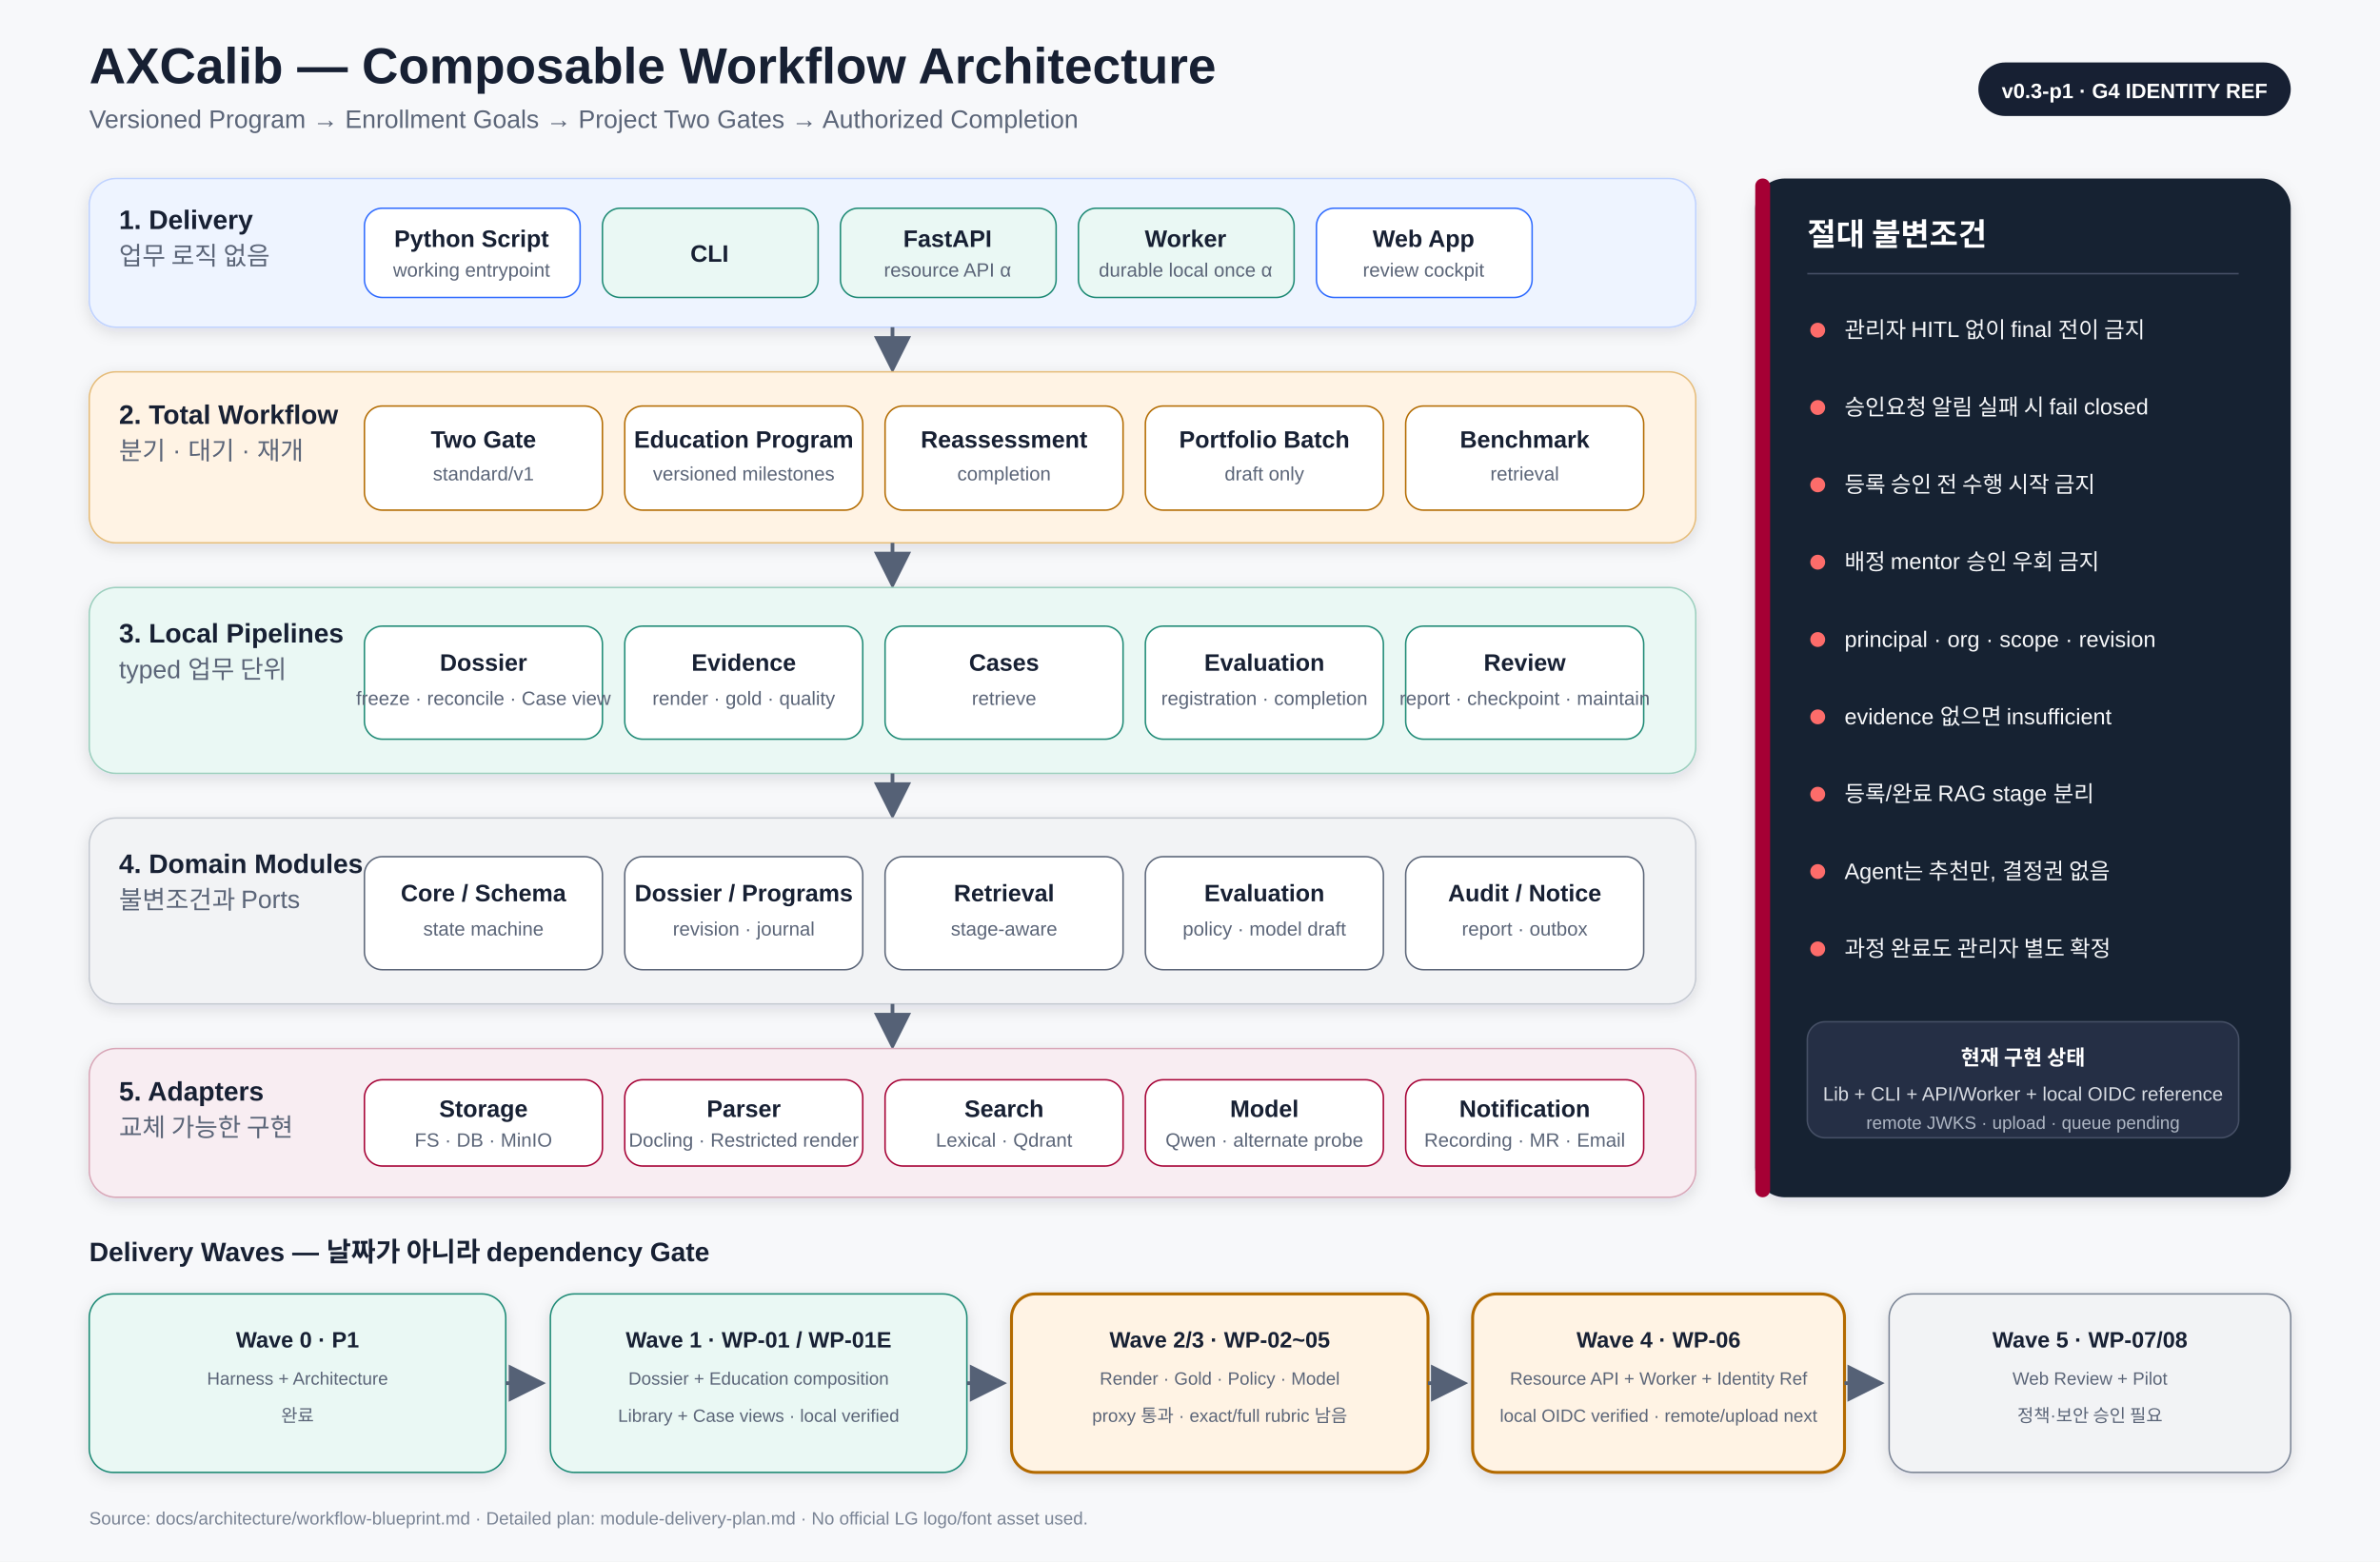
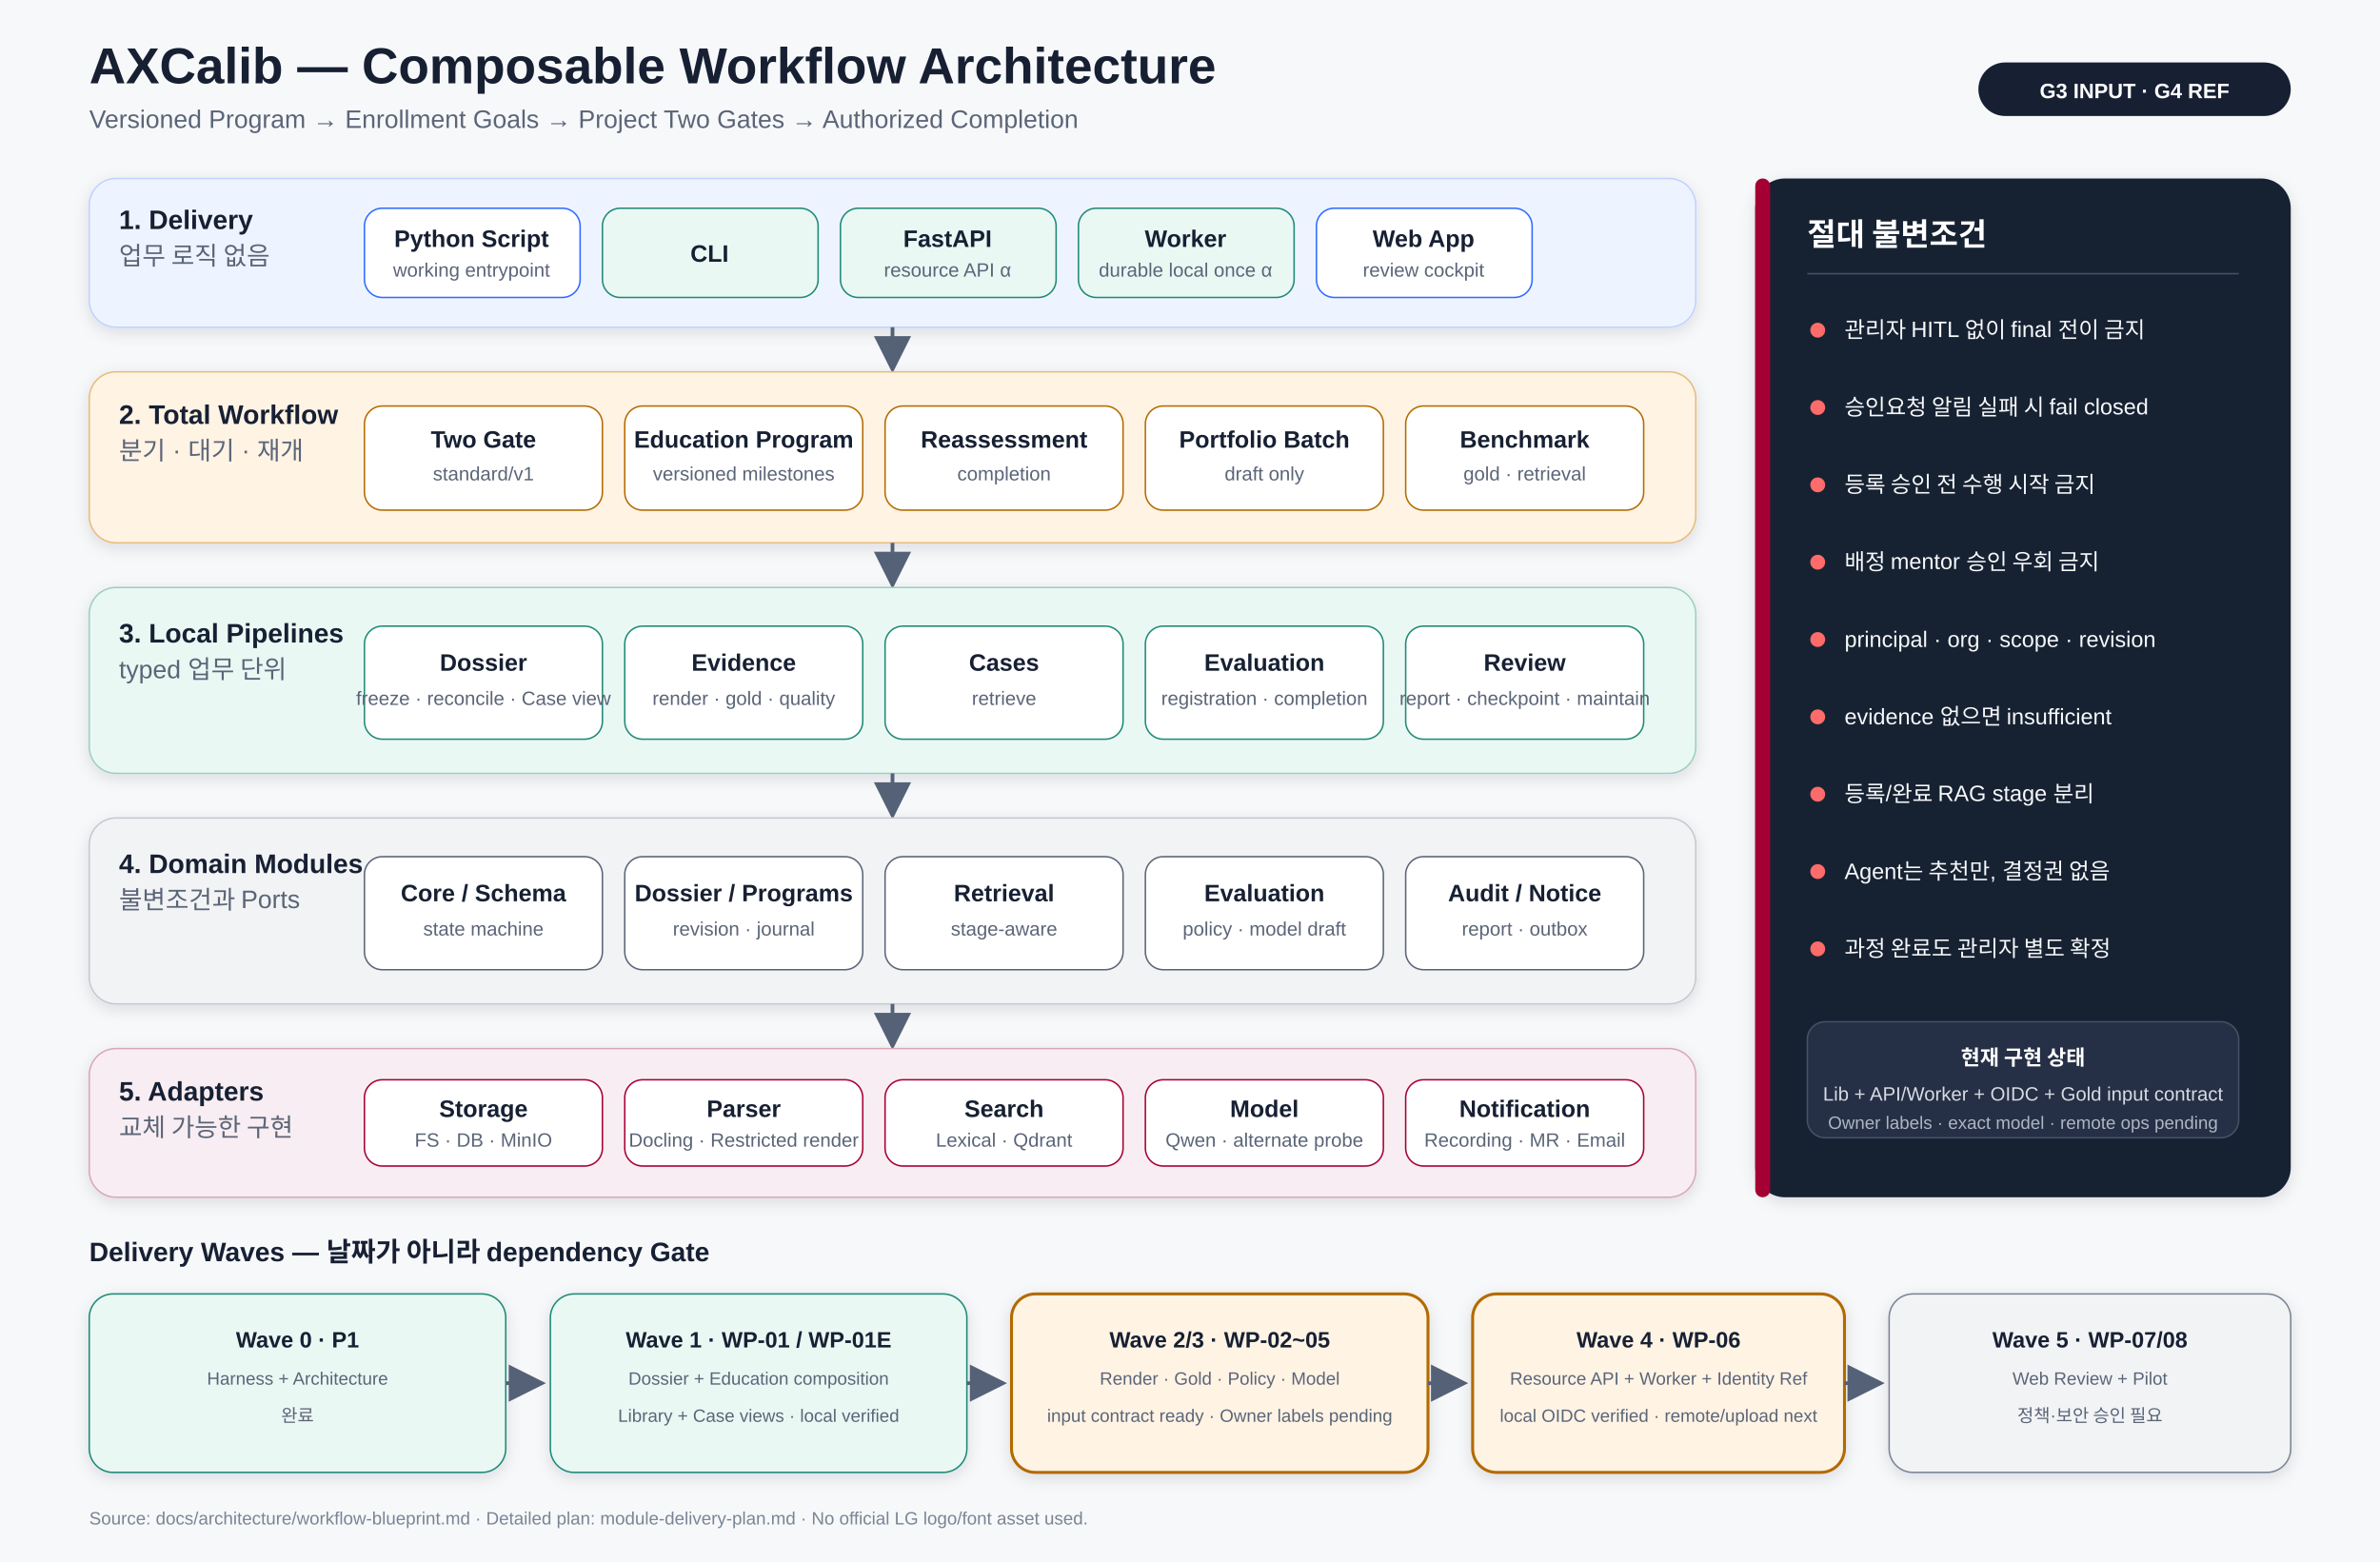
<svg xmlns="http://www.w3.org/2000/svg" width="1600" height="1050" viewBox="0 0 1600 1050" role="img" aria-labelledby="title desc">
  <defs>
    <filter id="shadow" x="-10%" y="-10%" width="120%" height="130%">
      <feDropShadow dx="0" dy="3" stdDeviation="5" flood-color="#172033" flood-opacity="0.12" />
    </filter>
    <marker id="arrow" markerWidth="10" markerHeight="10" refX="8" refY="5" orient="auto" markerUnits="strokeWidth">
      <path d="M 0 0 L 10 5 L 0 10 z" fill="#556176" />
    </marker>
    <style>
      .title { font: 700 34px Arial, 'Noto Sans KR', sans-serif; fill: #172033; }
      .subtitle { font: 400 17px Arial, 'Noto Sans KR', sans-serif; fill: #5B6578; }
      .lane-title { font: 700 18px Arial, 'Noto Sans KR', sans-serif; fill: #172033; }
      .box-title { font: 700 16px Arial, 'Noto Sans KR', sans-serif; fill: #172033; text-anchor: middle; }
      .box-note { font: 400 13px Arial, 'Noto Sans KR', sans-serif; fill: #5B6578; text-anchor: middle; }
      .panel-title { font: 700 21px Arial, 'Noto Sans KR', sans-serif; fill: #FFFFFF; }
      .panel-text { font: 400 15px Arial, 'Noto Sans KR', sans-serif; fill: #F7F8FA; }
      .wave-title { font: 700 15px Arial, 'Noto Sans KR', sans-serif; fill: #172033; text-anchor: middle; }
      .wave-note { font: 400 12px Arial, 'Noto Sans KR', sans-serif; fill: #5B6578; text-anchor: middle; }
      .arrow { stroke: #556176; stroke-width: 2.5; fill: none; marker-end: url(#arrow); }
    </style>
  </defs>
  <rect width="1600" height="1050" fill="#F7F8FA" />
  <text x="60" y="56" class="title">AXCalib — Composable Workflow Architecture</text>
  <text x="60" y="86" class="subtitle">Versioned Program → Enrollment Goals → Project Two Gates → Authorized Completion</text>
  <rect x="1330" y="42" width="210" height="36" rx="18" fill="#172033" />
-   <text x="1435" y="66" font-family="Arial, 'Noto Sans KR', sans-serif" font-size="14" font-weight="700" fill="#FFFFFF" text-anchor="middle">v0.3-p1 · G4 IDENTITY REF</text>
+   <text x="1435" y="66" font-family="Arial, 'Noto Sans KR', sans-serif" font-size="14" font-weight="700" fill="#FFFFFF" text-anchor="middle">G3 INPUT · G4 REF</text>
  <rect x="60" y="120" width="1080" height="100" rx="18" fill="#EEF4FF" stroke="#BFD2FF" filter="url(#shadow)" />
  <text x="80" y="154" class="lane-title">1. Delivery</text>
  <text x="80" y="178" class="subtitle">업무 로직 없음</text>
  <g>
    <rect x="245" y="140" width="145" height="60" rx="12" fill="#FFFFFF" stroke="#2F6BFF" />
    <text x="317" y="166" class="box-title">Python Script</text>
    <text x="317" y="186" class="box-note">working entrypoint</text>
    <rect x="405" y="140" width="145" height="60" rx="12" fill="#EAF8F4" stroke="#1E8A75" />
    <text x="477" y="176" class="box-title">CLI</text>
    <rect x="565" y="140" width="145" height="60" rx="12" fill="#EAF8F4" stroke="#1E8A75" />
    <text x="637" y="166" class="box-title">FastAPI</text>
    <text x="637" y="186" class="box-note">resource API α</text>
    <rect x="725" y="140" width="145" height="60" rx="12" fill="#EAF8F4" stroke="#1E8A75" />
    <text x="797" y="166" class="box-title">Worker</text>
    <text x="797" y="186" class="box-note">durable local once α</text>
    <rect x="885" y="140" width="145" height="60" rx="12" fill="#FFFFFF" stroke="#2F6BFF" />
    <text x="957" y="166" class="box-title">Web App</text>
    <text x="957" y="186" class="box-note">review cockpit</text>
  </g>
  <path class="arrow" d="M 600 220 L 600 246" />
  <rect x="60" y="250" width="1080" height="115" rx="18" fill="#FFF3E4" stroke="#E5BC7A" filter="url(#shadow)" />
  <text x="80" y="285" class="lane-title">2. Total Workflow</text>
  <text x="80" y="309" class="subtitle">분기 · 대기 · 재개</text>
  <g>
    <rect x="245" y="273" width="160" height="70" rx="12" fill="#FFFFFF" stroke="#B36B00" />
    <text x="325" y="301" class="box-title">Two Gate</text>
    <text x="325" y="323" class="box-note">standard/v1</text>
    <rect x="420" y="273" width="160" height="70" rx="12" fill="#FFFFFF" stroke="#B36B00" />
    <text x="500" y="301" class="box-title">Education Program</text>
    <text x="500" y="323" class="box-note">versioned milestones</text>
    <rect x="595" y="273" width="160" height="70" rx="12" fill="#FFFFFF" stroke="#B36B00" />
    <text x="675" y="301" class="box-title">Reassessment</text>
    <text x="675" y="323" class="box-note">completion</text>
    <rect x="770" y="273" width="160" height="70" rx="12" fill="#FFFFFF" stroke="#B36B00" />
    <text x="850" y="301" class="box-title">Portfolio Batch</text>
    <text x="850" y="323" class="box-note">draft only</text>
    <rect x="945" y="273" width="160" height="70" rx="12" fill="#FFFFFF" stroke="#B36B00" />
    <text x="1025" y="301" class="box-title">Benchmark</text>
-     <text x="1025" y="323" class="box-note">retrieval</text>
+     <text x="1025" y="323" class="box-note">gold · retrieval</text>
  </g>
  <path class="arrow" d="M 600 365 L 600 391" />
  <rect x="60" y="395" width="1080" height="125" rx="18" fill="#EAF8F4" stroke="#9CCFBE" filter="url(#shadow)" />
  <text x="80" y="432" class="lane-title">3. Local Pipelines</text>
  <text x="80" y="456" class="subtitle">typed 업무 단위</text>
  <g>
    <rect x="245" y="421" width="160" height="76" rx="12" fill="#FFFFFF" stroke="#1E8A75" />
    <text x="325" y="451" class="box-title">Dossier</text>
    <text x="325" y="474" class="box-note">freeze · reconcile · Case view</text>
    <rect x="420" y="421" width="160" height="76" rx="12" fill="#FFFFFF" stroke="#1E8A75" />
    <text x="500" y="451" class="box-title">Evidence</text>
    <text x="500" y="474" class="box-note">render · gold · quality</text>
    <rect x="595" y="421" width="160" height="76" rx="12" fill="#FFFFFF" stroke="#1E8A75" />
    <text x="675" y="451" class="box-title">Cases</text>
    <text x="675" y="474" class="box-note">retrieve</text>
    <rect x="770" y="421" width="160" height="76" rx="12" fill="#FFFFFF" stroke="#1E8A75" />
    <text x="850" y="451" class="box-title">Evaluation</text>
    <text x="850" y="474" class="box-note">registration · completion</text>
    <rect x="945" y="421" width="160" height="76" rx="12" fill="#FFFFFF" stroke="#1E8A75" />
    <text x="1025" y="451" class="box-title">Review</text>
    <text x="1025" y="474" class="box-note">report · checkpoint · maintain</text>
  </g>
  <path class="arrow" d="M 600 520 L 600 546" />
  <rect x="60" y="550" width="1080" height="125" rx="18" fill="#F2F3F5" stroke="#C4C9D1" filter="url(#shadow)" />
  <text x="80" y="587" class="lane-title">4. Domain Modules</text>
  <text x="80" y="611" class="subtitle">불변조건과 Ports</text>
  <g>
    <rect x="245" y="576" width="160" height="76" rx="12" fill="#FFFFFF" stroke="#5B6578" />
    <text x="325" y="606" class="box-title">Core / Schema</text>
    <text x="325" y="629" class="box-note">state machine</text>
    <rect x="420" y="576" width="160" height="76" rx="12" fill="#FFFFFF" stroke="#5B6578" />
    <text x="500" y="606" class="box-title">Dossier / Programs</text>
    <text x="500" y="629" class="box-note">revision · journal</text>
    <rect x="595" y="576" width="160" height="76" rx="12" fill="#FFFFFF" stroke="#5B6578" />
    <text x="675" y="606" class="box-title">Retrieval</text>
    <text x="675" y="629" class="box-note">stage-aware</text>
    <rect x="770" y="576" width="160" height="76" rx="12" fill="#FFFFFF" stroke="#5B6578" />
    <text x="850" y="606" class="box-title">Evaluation</text>
    <text x="850" y="629" class="box-note">policy · model draft</text>
    <rect x="945" y="576" width="160" height="76" rx="12" fill="#FFFFFF" stroke="#5B6578" />
    <text x="1025" y="606" class="box-title">Audit / Notice</text>
    <text x="1025" y="629" class="box-note">report · outbox</text>
  </g>
  <path class="arrow" d="M 600 675 L 600 701" />
  <rect x="60" y="705" width="1080" height="100" rx="18" fill="#F8EDF2" stroke="#D8A7B8" filter="url(#shadow)" />
  <text x="80" y="740" class="lane-title">5. Adapters</text>
  <text x="80" y="764" class="subtitle">교체 가능한 구현</text>
  <g>
    <rect x="245" y="726" width="160" height="58" rx="12" fill="#FFFFFF" stroke="#A50034" />
    <text x="325" y="751" class="box-title">Storage</text>
    <text x="325" y="771" class="box-note">FS · DB · MinIO</text>
    <rect x="420" y="726" width="160" height="58" rx="12" fill="#FFFFFF" stroke="#A50034" />
    <text x="500" y="751" class="box-title">Parser</text>
    <text x="500" y="771" class="box-note">Docling · Restricted render</text>
    <rect x="595" y="726" width="160" height="58" rx="12" fill="#FFFFFF" stroke="#A50034" />
    <text x="675" y="751" class="box-title">Search</text>
    <text x="675" y="771" class="box-note">Lexical · Qdrant</text>
    <rect x="770" y="726" width="160" height="58" rx="12" fill="#FFFFFF" stroke="#A50034" />
    <text x="850" y="751" class="box-title">Model</text>
    <text x="850" y="771" class="box-note">Qwen · alternate probe</text>
    <rect x="945" y="726" width="160" height="58" rx="12" fill="#FFFFFF" stroke="#A50034" />
    <text x="1025" y="751" class="box-title">Notification</text>
    <text x="1025" y="771" class="box-note">Recording · MR · Email</text>
  </g>
  <rect x="1180" y="120" width="360" height="685" rx="20" fill="#172033" filter="url(#shadow)" />
  <rect x="1180" y="120" width="10" height="685" rx="5" fill="#A50034" />
  <text x="1215" y="165" class="panel-title">절대 불변조건</text>
  <line x1="1215" y1="184" x2="1505" y2="184" stroke="#465066" />
  <g class="panel-text">
    <circle cx="1222" cy="222" r="5" fill="#FD6C6A" />
    <text x="1240" y="227">관리자 HITL 없이 final 전이 금지</text>
    <circle cx="1222" cy="274" r="5" fill="#FD6C6A" />
    <text x="1240" y="279">승인요청 알림 실패 시 fail closed</text>
    <circle cx="1222" cy="326" r="5" fill="#FD6C6A" />
    <text x="1240" y="331">등록 승인 전 수행 시작 금지</text>
    <circle cx="1222" cy="378" r="5" fill="#FD6C6A" />
    <text x="1240" y="383">배정 mentor 승인 우회 금지</text>
    <circle cx="1222" cy="430" r="5" fill="#FD6C6A" />
    <text x="1240" y="435">principal · org · scope · revision</text>
    <circle cx="1222" cy="482" r="5" fill="#FD6C6A" />
    <text x="1240" y="487">evidence 없으면 insufficient</text>
    <circle cx="1222" cy="534" r="5" fill="#FD6C6A" />
    <text x="1240" y="539">등록/완료 RAG stage 분리</text>
    <circle cx="1222" cy="586" r="5" fill="#FD6C6A" />
    <text x="1240" y="591">Agent는 추천만, 결정권 없음</text>
    <circle cx="1222" cy="638" r="5" fill="#FD6C6A" />
    <text x="1240" y="643">과정 완료도 관리자 별도 확정</text>
  </g>
  <rect x="1215" y="687" width="290" height="78" rx="12" fill="#252F45" stroke="#465066" />
  <text x="1360" y="716" font-family="Arial, 'Noto Sans KR', sans-serif" font-size="14" font-weight="700" fill="#FFFFFF" text-anchor="middle">현재 구현 상태</text>
-   <text x="1360" y="740" font-family="Arial, 'Noto Sans KR', sans-serif" font-size="13" fill="#D7DBE2" text-anchor="middle">Lib + CLI + API/Worker + local OIDC reference</text>
-   <text x="1360" y="759" font-family="Arial, 'Noto Sans KR', sans-serif" font-size="12" fill="#AEB6C3" text-anchor="middle">remote JWKS · upload · queue pending</text>
+   <text x="1360" y="740" font-family="Arial, 'Noto Sans KR', sans-serif" font-size="13" fill="#D7DBE2" text-anchor="middle">Lib + API/Worker + OIDC + Gold input contract</text>
+   <text x="1360" y="759" font-family="Arial, 'Noto Sans KR', sans-serif" font-size="12" fill="#AEB6C3" text-anchor="middle">Owner labels · exact model · remote ops pending</text>
  <text x="60" y="848" class="lane-title">Delivery Waves — 날짜가 아니라 dependency Gate</text>
  <g>
    <rect x="60" y="870" width="280" height="120" rx="16" fill="#EAF8F4" stroke="#1E8A75" filter="url(#shadow)" />
    <text x="200" y="906" class="wave-title">Wave 0 · P1</text>
    <text x="200" y="931" class="wave-note">Harness + Architecture</text>
    <text x="200" y="956" class="wave-note">완료</text>
    <path class="arrow" d="M 340 930 L 362 930" />
    <rect x="370" y="870" width="280" height="120" rx="16" fill="#EAF8F4" stroke="#1E8A75" filter="url(#shadow)" />
    <text x="510" y="906" class="wave-title">Wave 1 · WP-01 / WP-01E</text>
    <text x="510" y="931" class="wave-note">Dossier + Education composition</text>
    <text x="510" y="956" class="wave-note">Library + Case views · local verified</text>
    <path class="arrow" d="M 650 930 L 672 930" />
    <rect x="680" y="870" width="280" height="120" rx="16" fill="#FFF3E4" stroke="#B36B00" stroke-width="2" filter="url(#shadow)" />
    <text x="820" y="906" class="wave-title">Wave 2/3 · WP-02~05</text>
    <text x="820" y="931" class="wave-note">Render · Gold · Policy · Model</text>
-     <text x="820" y="956" class="wave-note">proxy 통과 · exact/full rubric 남음</text>
+     <text x="820" y="956" class="wave-note">input contract ready · Owner labels pending</text>
    <path class="arrow" d="M 960 930 L 982 930" />
    <rect x="990" y="870" width="250" height="120" rx="16" fill="#FFF3E4" stroke="#B36B00" stroke-width="2" filter="url(#shadow)" />
    <text x="1115" y="906" class="wave-title">Wave 4 · WP-06</text>
    <text x="1115" y="931" class="wave-note">Resource API + Worker + Identity Ref</text>
    <text x="1115" y="956" class="wave-note">local OIDC verified · remote/upload next</text>
    <path class="arrow" d="M 1240 930 L 1262 930" />
    <rect x="1270" y="870" width="270" height="120" rx="16" fill="#F2F3F5" stroke="#7A8495" filter="url(#shadow)" />
    <text x="1405" y="906" class="wave-title">Wave 5 · WP-07/08</text>
    <text x="1405" y="931" class="wave-note">Web Review + Pilot</text>
    <text x="1405" y="956" class="wave-note">정책·보안 승인 필요</text>
  </g>
  <text x="60" y="1025" font-family="Arial, 'Noto Sans KR', sans-serif" font-size="12" fill="#7A8495">Source: docs/architecture/workflow-blueprint.md · Detailed plan: module-delivery-plan.md · No official LG logo/font asset used.</text>
</svg>
